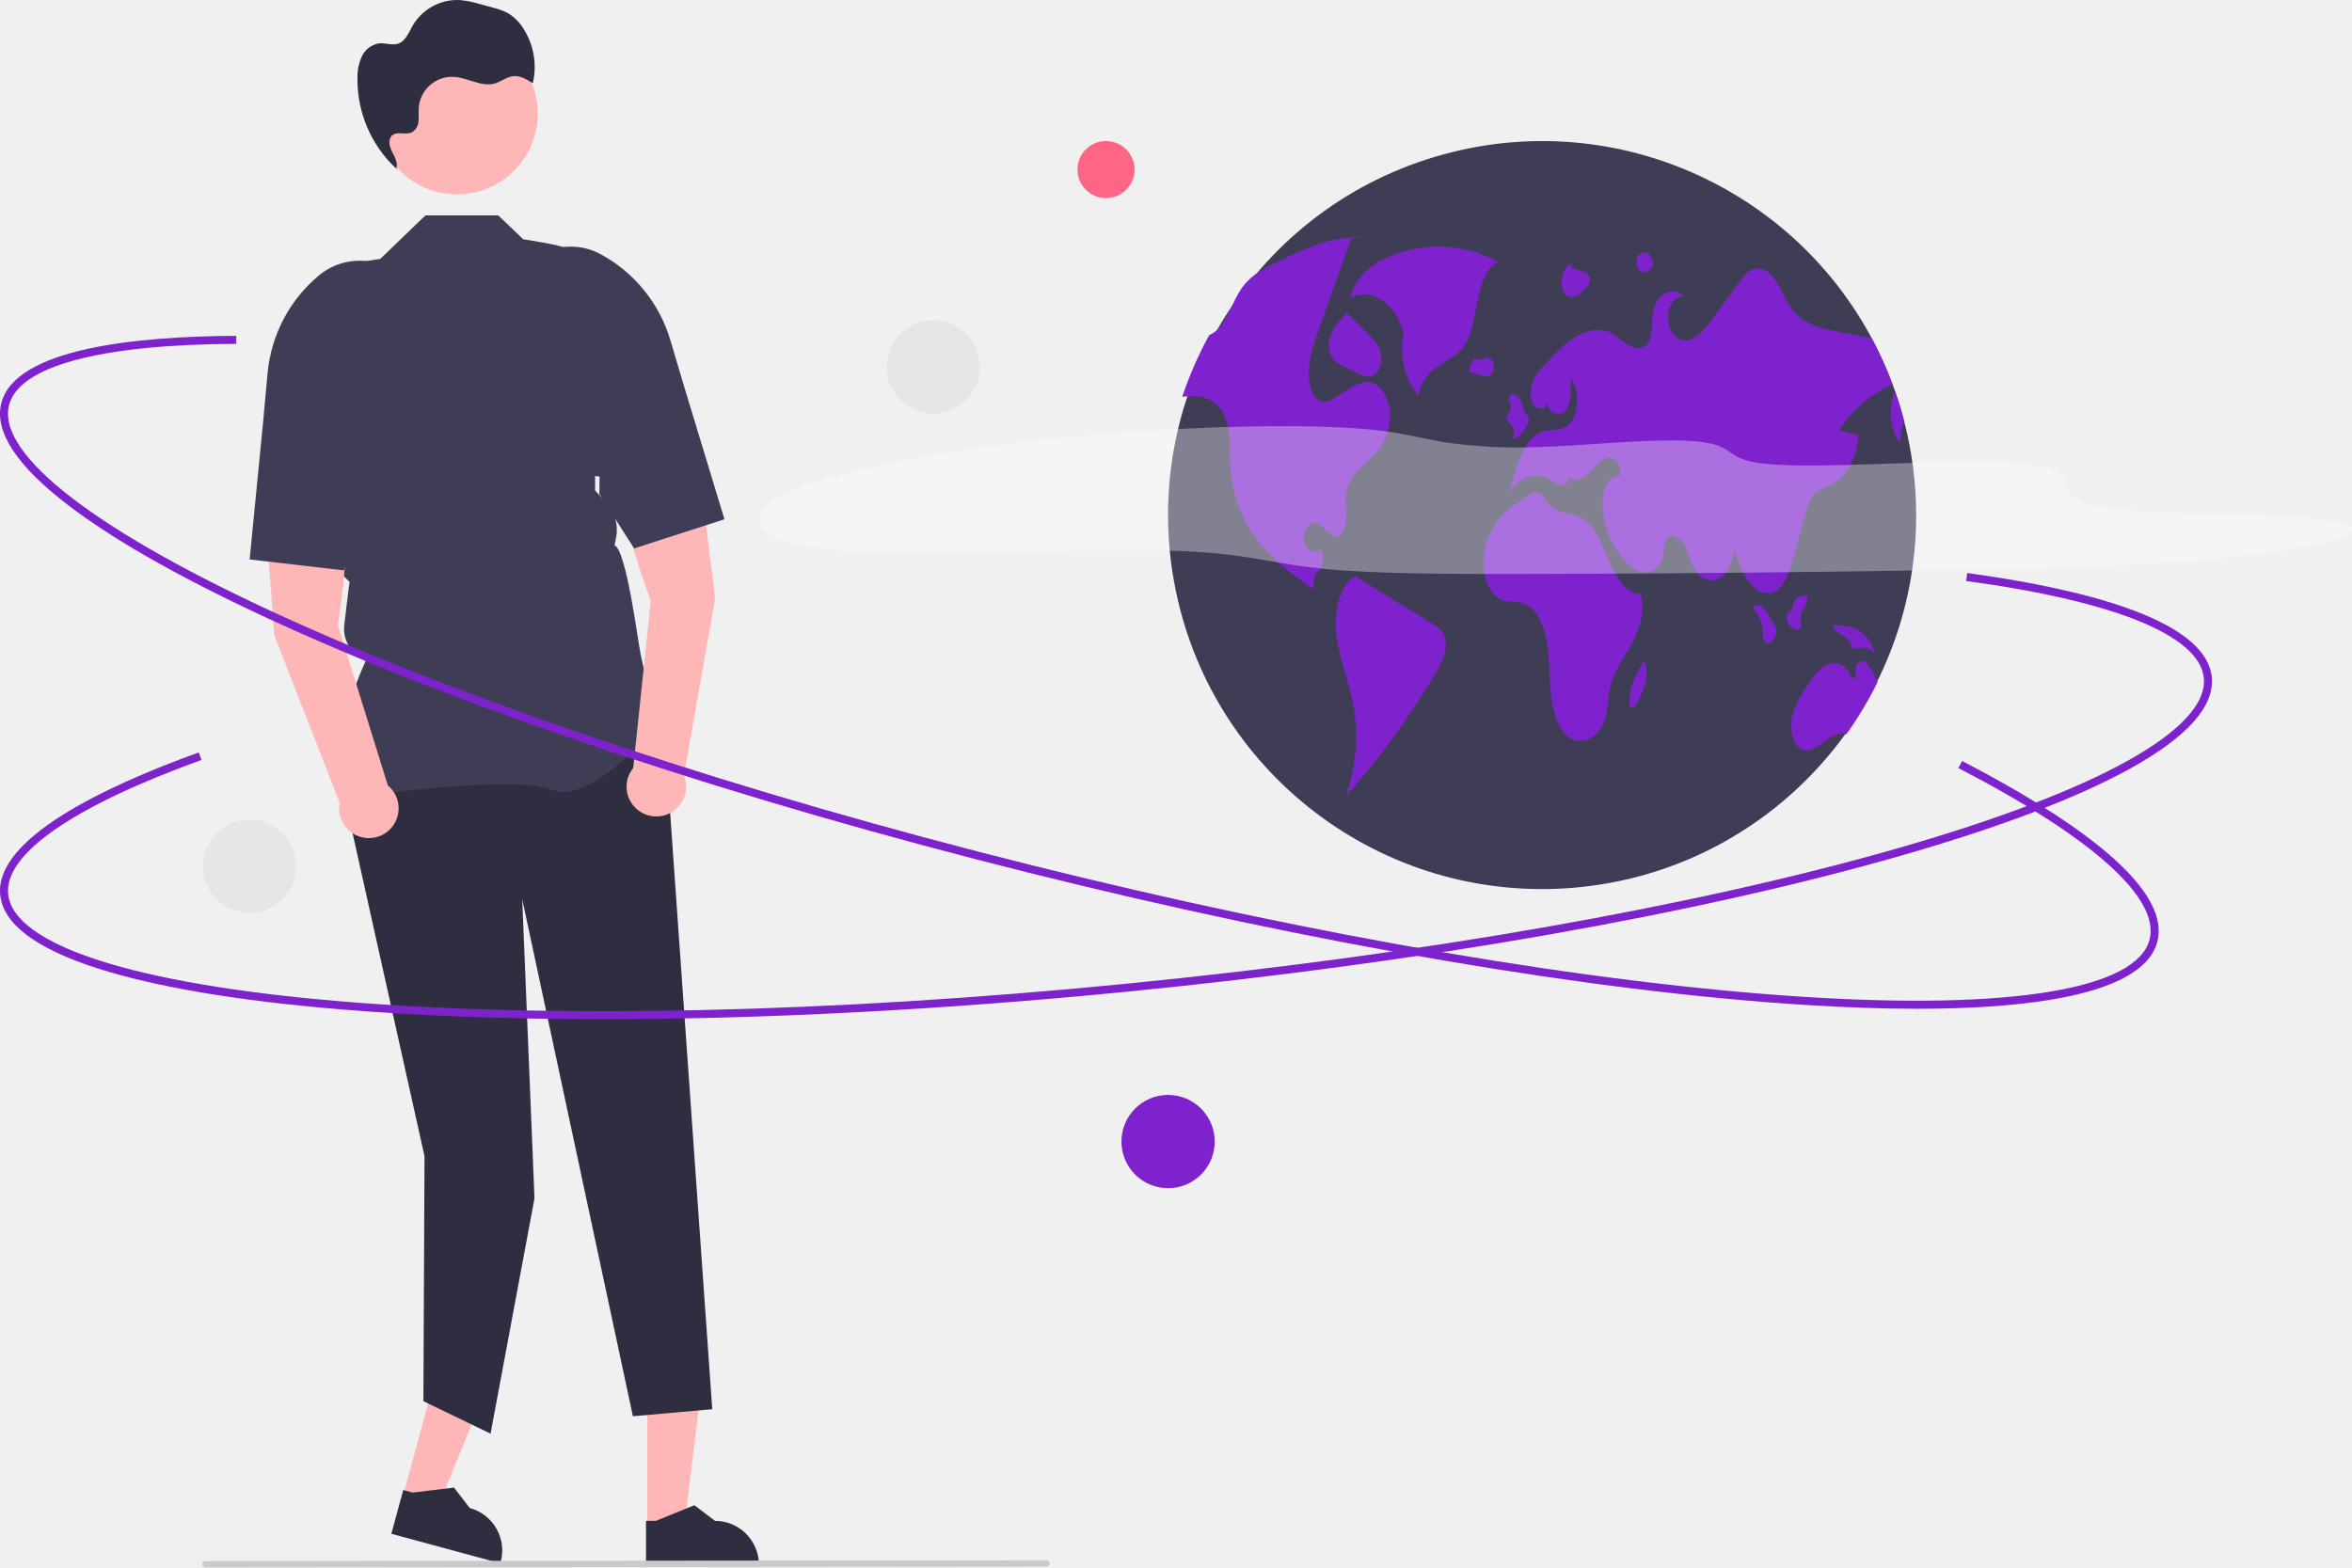
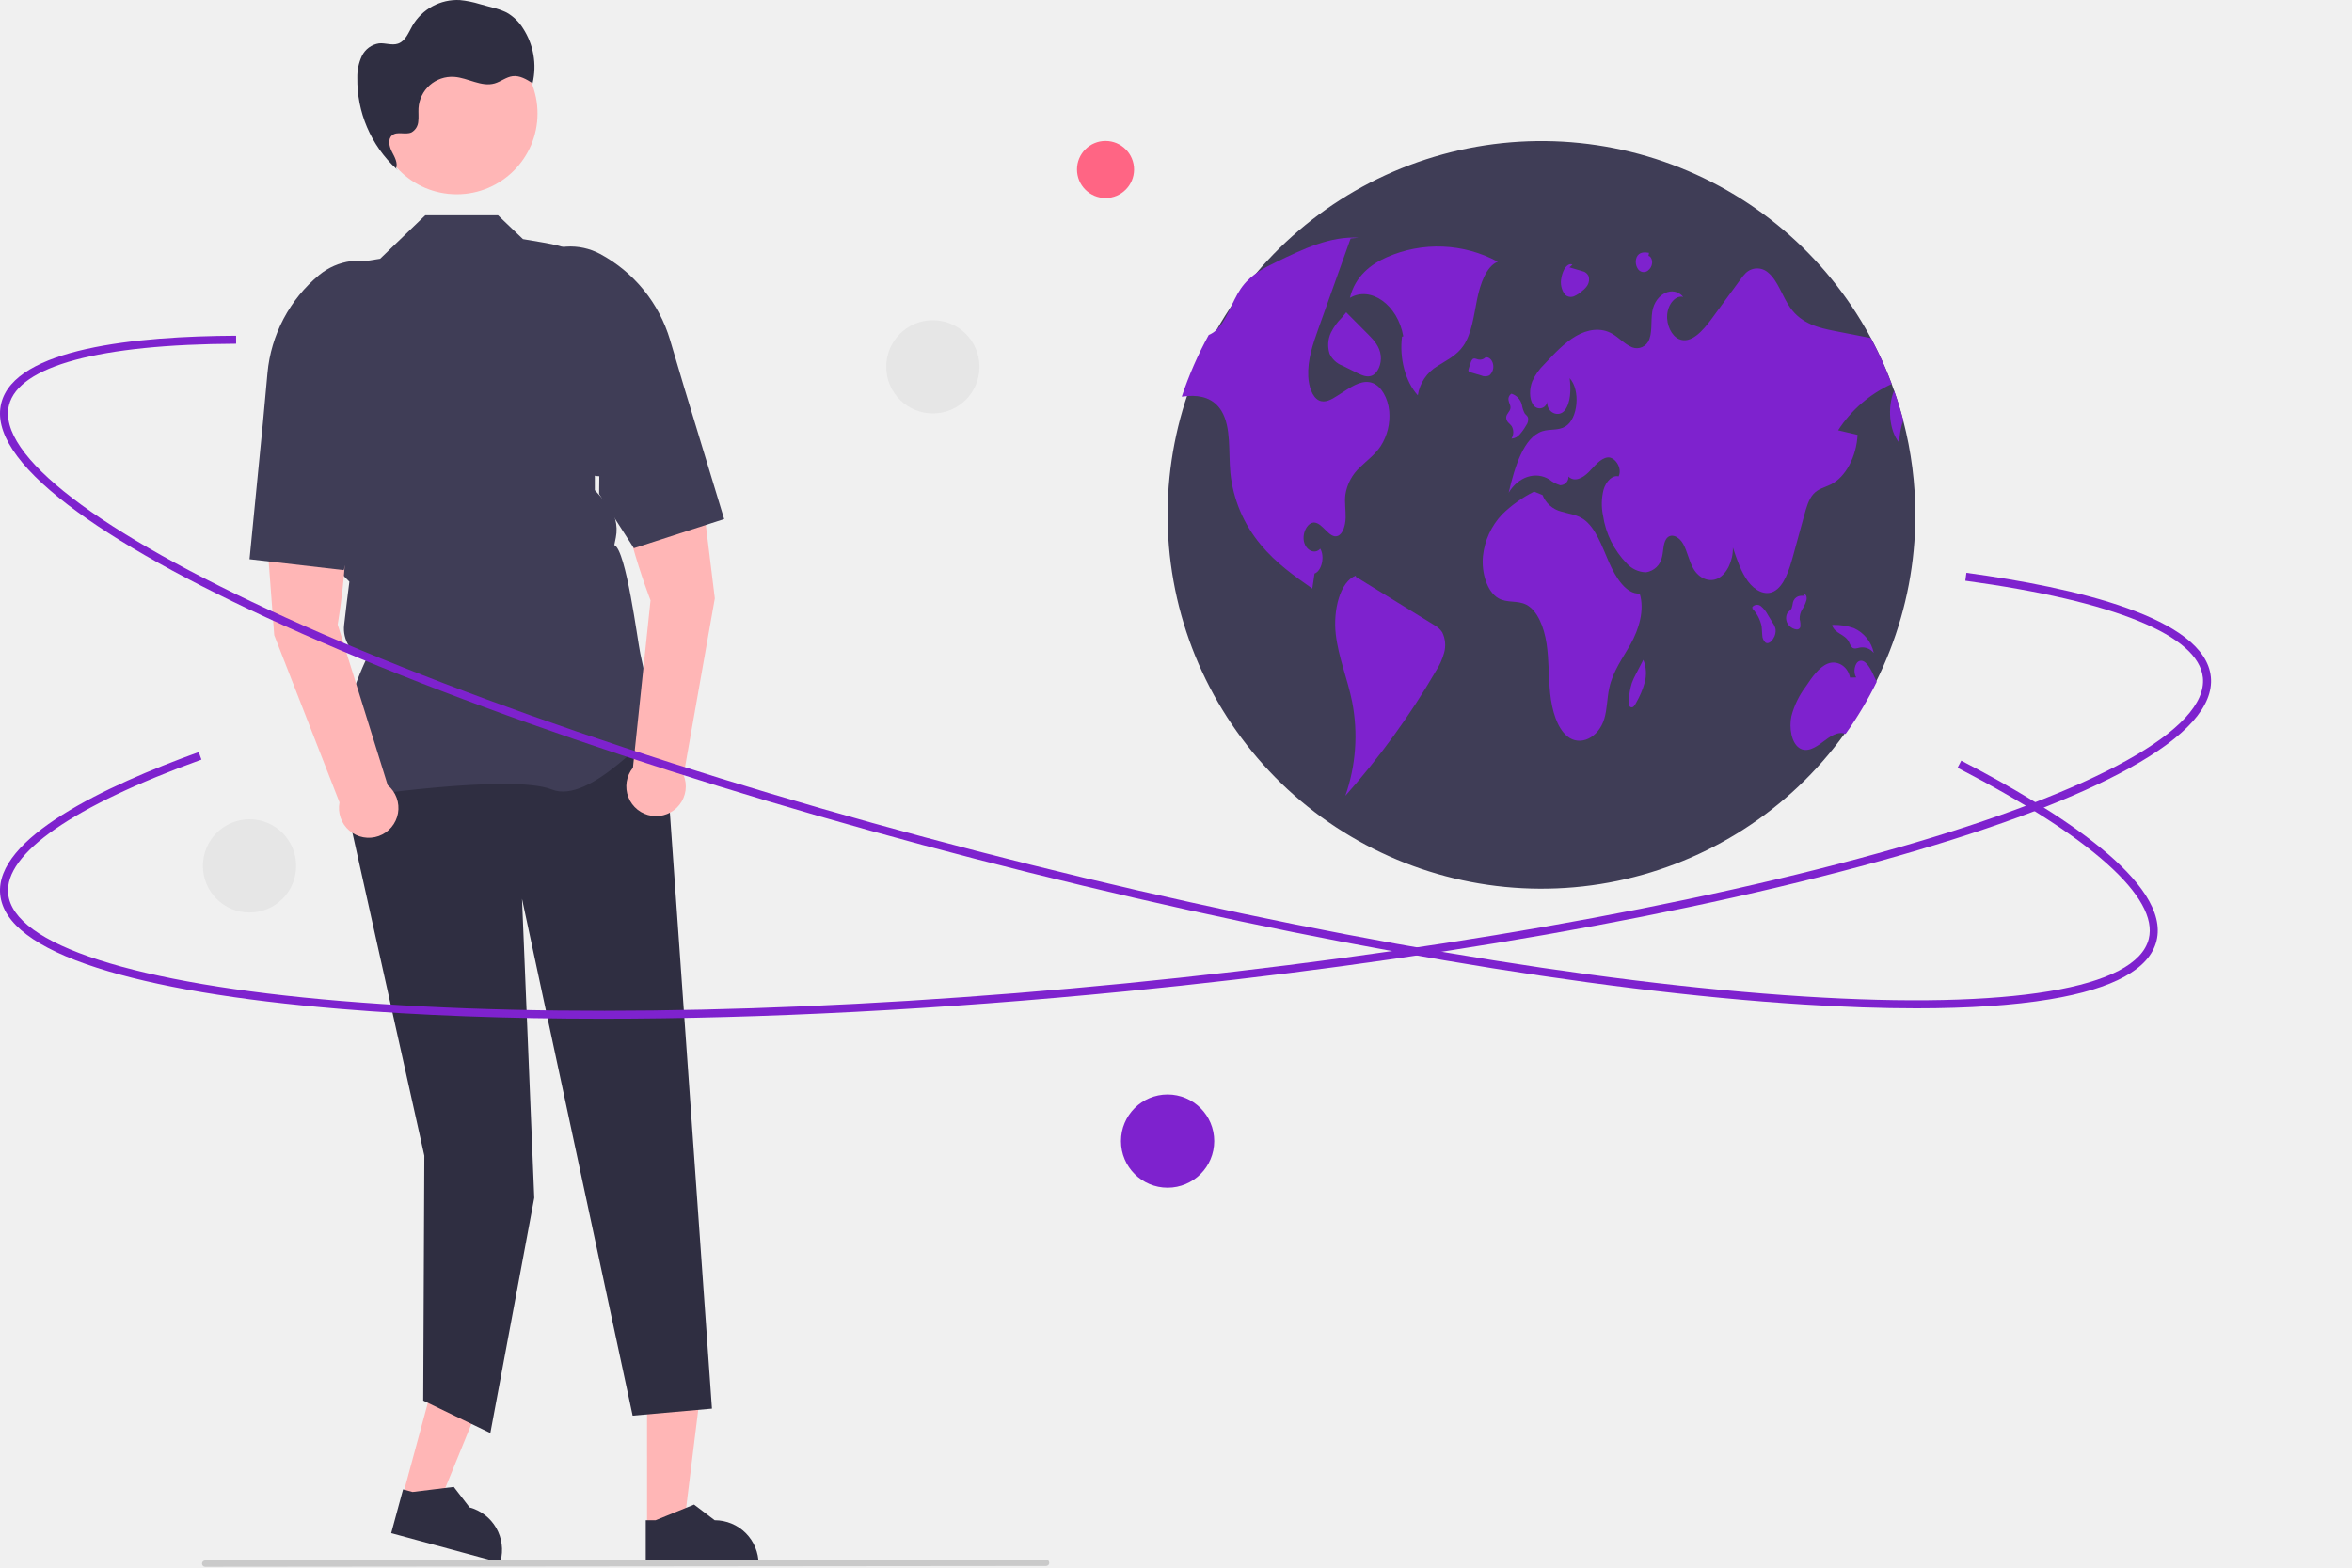
- <svg xmlns="http://www.w3.org/2000/svg" data-name="Layer 1" width="881.631" height="587.665" viewBox="0 0 881.631 587.665">
-   <polygon points="150.925 561.321 164.207 564.918 184.406 515.395 164.801 510.085 150.925 561.321" fill="#ffb6b6" />
-   <path d="M303.076,731.061l40.848,11.064.14-.517a16.473,16.473,0,0,0-11.592-20.205l-.001-0-5.928-7.682-15.455,1.89-3.566-.966Z" transform="translate(-156.3731 -156.0101)" fill="#2f2e41" />
-   <polygon points="242.64 572.847 256.401 572.846 262.948 519.764 242.637 519.765 242.64 572.847" fill="#ffb6b6" />
-   <path d="M398.528,743.213l42.319-.002v-.535a16.473,16.473,0,0,0-16.472-16.472h-.001l-7.73-5.864-14.423,5.865-3.694 0Z" transform="translate(-156.3731 -156.0101)" fill="#2f2e41" />
-   <path d="M404.889,422.773,423.357,684.351l-29.741,2.635L352.124,493.126l4.598,112.166-16.468,88.22L315.08,681.339l.418-91.859-33.051-148.442,8.797-18.265Z" transform="translate(-156.3731 -156.0101)" fill="#2f2e41" />
-   <path d="M286.665,455.319l-.185-.259c-9.856-13.799,4.968-46.958,7.203-51.765h0a12.068,12.068,0,0,1-8.26-12.889l.964-8.193,1.005-8.036-7.197-7.197-.02-.179-4.142-36.242L270.01,306.486A52.848,52.848,0,0,1,285.01,255.27l13.921-2.21,16.918-16.301h27.282l9.354,8.937c17.463,3.063,20.463,2.063,35.463,20.063l-6.816,55.962-1.7,7.699.005,10.442L383.759,344.666a14.95,14.95,0,0,1,3.546,12.932l-.568,2.842h0c4.458,1.911,8.713,35.866,9.729,40.608l1.518,7.085c1.299,1.714,9.873,13.146,9.873,16.271,0,.469-.346.923-1.09,1.426-5.843,3.956-29.138,32.022-43.431,26.303-15.225-6.088-75.747,3.045-76.357,3.138Z" transform="translate(-156.3731 -156.0101)" fill="#3f3d56" />
-   <path d="M283,390.244s7.006-39.595-.052-54.485l-28,2,4.261,56.487,24.477,62.717a11.154,11.154,0,1,0,18.078-6.463Z" transform="translate(-156.3731 -156.0101)" fill="#ffb6b6" />
-   <path d="M254.947,314.759l1.733-18.871a54.107,54.107,0,0,1,19.403-36.752h0a23.687,23.687,0,0,1,24.787-3.272h0a23.631,23.631,0,0,1,12.205,29.866c-6.472,16.972-4.135,34.921-16.753,37.109l1.371,6.522-12.407,40.49-35.338-4.094Z" transform="translate(-156.3731 -156.0101)" fill="#3f3d56" />
-   <path d="M393.727,443.944a11.154,11.154,0,1,0,18.994,2.795l11.713-66.298-6.89-56.226-27.849,3.525c-4.003,15.985,10.625,53.439,10.625,53.439Z" transform="translate(-156.3731 -156.0101)" fill="#ffb6b6" />
-   <path d="M427.934,350.692l-33.851,10.939-13.033-20.332.066-6.665c-12.803.327-21.096-34.674-30.768-50.05a23.631,23.631,0,0,1,6.116-31.679h0a23.687,23.687,0,0,1,24.948-1.648h0a54.107,54.107,0,0,1,26.228,32.237l5.397,18.166Z" transform="translate(-156.3731 -156.0101)" fill="#3f3d56" />
-   <circle cx="171.276" cy="42.575" r="30.299" fill="#ffb6b6" />
-   <path d="M305.66,219.941c-.264-.232-.514-.48-.773-.718-.009.024-.011.05-.021.074Z" transform="translate(-156.3731 -156.0101)" fill="#2f2e41" />
-   <path d="M352.478,166.59a17.182,17.182,0,0,0-6.067-5.85,25.38,25.38,0,0,0-5.304-1.879l-4.795-1.308a38.013,38.013,0,0,0-7.544-1.519,19.418,19.418,0,0,0-17.737,9.623c-1.449,2.57-2.611,5.772-5.407,6.712-2.254.758-4.714-.311-7.084-.104a8.53,8.53,0,0,0-6.476,4.77,18.38,18.38,0,0,0-1.699,8.141,45.619,45.619,0,0,0,14.522,34.048c.782-2.061-.506-4.287-1.524-6.259-1.03-1.995-1.667-4.777.059-6.214,1.92-1.599,4.996-.048,7.267-1.091a5.073,5.073,0,0,0,2.536-4.077c.22-1.657-.01-3.341.094-5.009a12.542,12.542,0,0,1,13.298-11.738q.057.004.113.008c5.168.369,10.184,3.901,15.158,2.448,2.335-.682,4.326-2.418,6.741-2.711,2.674-.324,5.19,1.186,7.461,2.635A26.596,26.596,0,0,0,352.478,166.59Z" transform="translate(-156.3731 -156.0101)" fill="#2f2e41" />
-   <path d="M510.805,726.19l-7.71-12.39-1.54,7.08c-.27,1.24-.54,2.5-.79,3.75-2.19-1.87-4.52-3.6-6.8-5.26q-10.5-7.62-20.99-15.26l2.19,12.7c1.35,7.82,2.76,15.8,6.1,22.95.37.81.77,1.61,1.2,2.39h32.54a10.486,10.486,0,0,0,.54-2.24.774.774,0,0,0,.01-.15C516.066,734.91,513.385,730.34,510.805,726.19Z" transform="translate(-156.3731 -156.0101)" fill="#f0f0f0" />
-   <path d="M548.666,743.368l-315.358.307a1.191,1.191,0,0,1,0-2.381l315.358-.307a1.191,1.191,0,0,1,0,2.381Z" transform="translate(-156.3731 -156.0101)" fill="#cacaca" />
-   <path d="M874.637,349.406a140.208,140.208,0,1,1-8.877-49.372c.306.823.604,1.647.894,2.478v.008q1.941,5.481,3.419,11.167A141.16,141.16,0,0,1,874.637,349.406Z" transform="translate(-156.3731 -156.0101)" fill="#3f3d56" />
-   <path d="M718.041,254.172a47.36,47.36,0,0,0-41.577-1.701c-5.813,2.53-11.934,7.068-13.874,15.264,7.843-4.629,17.996,2.685,20.014,14.417l-.471.13c-1.066,8.126,1.314,16.974,5.921,22.013a15.482,15.482,0,0,1,7.431-11.021c3.385-2.225,7.13-3.842,9.713-7.666,3.063-4.534,3.841-11.161,5.058-17.207S713.781,255.856,718.041,254.172Z" transform="translate(-156.3731 -156.0101)" fill="#7e22ce" />
-   <path d="M674.137,323.324c-2.172,3.262-5.074,5.309-7.677,7.858a17.673,17.673,0,0,0-5.583,10.437c-.329,2.839.18,5.724.11,8.595-.07,2.87-1.027,6.101-2.98,6.814-3.082,1.113-5.434-4.611-8.602-5.011-2.517-.314-4.784,3.646-4.054,7.081s4.156,4.956,6.124,2.713c1.78,2.988.525,8.406-2.149,9.324-.282,1.882-.565,3.756-.839,5.638-6.76-4.729-13.59-9.536-19.338-16.46a49.962,49.962,0,0,1-11.386-26.913c-.745-7.959.361-17.064-3.293-23.188-2.925-4.901-7.944-5.983-12.461-5.678-.823.055-1.655.149-2.478.251a139.609,139.609,0,0,1,10.108-23.133,9.903,9.903,0,0,0,2.533-1.576c4.203-3.568,6.07-10.79,9.481-15.786q.329-.482.682-.941c3.49-4.556,8.163-6.901,12.68-9.081,9.998-4.854,20.287-9.771,30.842-9.097l-3.003.29q-5.258,14.727-10.524,29.454-.8,2.258-1.615,4.525c-1.992,5.583-4.046,11.527-3.741,17.777.18,3.701,1.466,7.654,3.913,8.924,2.282,1.176,4.776-.267,6.979-1.694.933-.596,1.859-1.192,2.792-1.796,3.348-2.157,7.058-4.368,10.594-2.925,3.239,1.317,5.63,5.717,6.085,10.461A20.914,20.914,0,0,1,674.137,323.324Z" transform="translate(-156.3731 -156.0101)" fill="#7e22ce" />
-   <path d="M694.052,390.353q-14.669-9.032-29.339-18.064l.166-.428c-6.08,2.316-8.605,13.124-7.6,21.963s4.412,16.74,6.134,25.353a67.294,67.294,0,0,1-2.537,35.311,289.184,289.184,0,0,0,33.971-46.811,25.044,25.044,0,0,0,3.073-6.814,10.839,10.839,0,0,0-.718-7.709A8.583,8.583,0,0,0,694.052,390.353Z" transform="translate(-156.3731 -156.0101)" fill="#7e22ce" />
-   <path d="M655.455,280.807a10.814,10.814,0,0,0-.496,7.864,8.717,8.717,0,0,0,4.87,4.511l5.404,2.678c1.798.891,3.735,1.791,5.568,1.058,2.21-.884,3.743-4.349,3.346-7.566-.422-3.423-2.58-5.778-4.575-7.783q-4.189-4.209-8.378-8.419l-1.574,1.928A21.02,21.02,0,0,0,655.455,280.807Z" transform="translate(-156.3731 -156.0101)" fill="#7e22ce" />
-   <path d="M845.669,317.403q3.647.859,7.293,1.717c-.424,8.21-4.493,15.809-9.951,18.562-2.274,1.145-4.807,1.568-6.689,3.709-1.702,1.945-2.564,4.972-3.356,7.865q-2.082,7.575-4.164,15.15c-1.49,5.442-3.403,11.488-7.277,13.449-3.325,1.686-7.128-.377-9.685-3.835-2.556-3.458-4.117-8.108-5.63-12.641.094,4.94-2.203,9.787-5.458,11.504-3.262,1.717-7.23.165-9.41-3.67-1.568-2.752-2.219-6.383-3.756-9.175-1.537-2.792-4.76-4.391-6.438-1.772-1.106,1.741-.965,4.407-1.514,6.619a7.187,7.187,0,0,1-6.007,5.779,10.017,10.017,0,0,1-7.191-3.286,32.574,32.574,0,0,1-8.932-18.013,21.488,21.488,0,0,1,.251-9.849c.965-3.05,3.293-5.403,5.607-4.823,1.521-3.215-1.482-7.481-4.187-7.105-2.713.376-4.838,3.286-7.065,5.521-2.219,2.235-5.325,3.858-7.56,1.639a3.066,3.066,0,0,1-2.872,3.249q-.12.007-.241.005a11.12,11.12,0,0,1-4.054-2.149c-5.121-3.192-11.622-1.074-15.26,4.964,2.274-9.677,5.607-20.781,12.594-23.055,2.855-.933,5.968-.165,8.665-1.78,4.776-2.862,5.74-13.676,1.615-18.138.525,4.219.424,9.144-1.804,12.029-2.227,2.886-6.901,1.004-6.618-3.262a2.858,2.858,0,0,1-5.317,1.129c-1.482-2.258-1.357-5.952-.306-8.649a20.373,20.373,0,0,1,4.572-6.493c3.725-3.991,7.505-8.03,11.818-10.539,4.321-2.509,9.308-3.356,13.637-.863,2.282,1.317,4.29,3.513,6.619,4.674a4.905,4.905,0,0,0,6.754-1.582q.039-.063.077-.128c1.733-3.043.917-7.56,1.56-11.363,1.153-6.72,7.873-9.865,11.598-5.427-2.784-.714-5.662,2.58-6.007,6.572-.353,3.991,1.663,8.022,4.36,9.23,4.533,2.007,8.971-3.043,12.398-7.716q5.364-7.34,10.743-14.672a17.727,17.727,0,0,1,1.921-2.337,6.182,6.182,0,0,1,8.446-.172c3.623,2.956,5.325,9.018,8.297,13.19,4.313,6.062,10.767,7.536,16.774,8.712q6.716,1.306,13.441,2.627a139.27,139.27,0,0,1,7.803,17.229A47.221,47.221,0,0,0,845.669,317.403Z" transform="translate(-156.3731 -156.0101)" fill="#7e22ce" />
-   <path d="M870.073,313.686a28.265,28.265,0,0,0-1.49,8.399c-3.843-4.689-4.454-13.48-1.929-19.565Q868.595,308.001,870.073,313.686Z" transform="translate(-156.3731 -156.0101)" fill="#7e22ce" />
-   <path d="M860.145,411.756a140.595,140.595,0,0,1-11.684,19.55c-2.823-1.208-5.858.949-8.501,2.972-2.76,2.117-6.077,4.18-8.908,2.251-2.894-1.976-3.827-7.505-2.909-11.888a31.676,31.676,0,0,1,5.426-11.167c2.353-3.513,4.87-7.16,8.14-8.524,3.278-1.364,7.489.565,8.446,5.223l2.321-.078c-1.302-1.788-.619-5.489,1.129-6.14,2.015-.761,3.764,2.007,4.956,4.454C859.094,409.513,859.635,410.627,860.145,411.756Z" transform="translate(-156.3731 -156.0101)" fill="#7e22ce" />
-   <path d="M771.245,378.633c-4.989.314-8.941-5.828-11.567-11.871s-5.022-12.952-9.524-16.028c-2.572-1.757-5.505-1.998-8.295-2.85a10.271,10.271,0,0,1-7.044-6.202l-3.165-1.278a47.53,47.53,0,0,0-12.016,8.568,26.856,26.856,0,0,0-7.16,15.653c-.605,6.335,1.628,13.399,5.799,15.778,3.296,1.88,7.134.695,10.472,2.417,4.171,2.151,6.648,8.398,7.585,14.567s.7,12.58,1.371,18.818,2.519,12.73,6.345,15.928c4.787,4.001,11.812.676,13.959-6.607,1.054-3.572,1.017-7.603,1.805-11.312,1.388-6.53,5.132-11.376,8.102-16.732S773.221,384.85,771.245,378.633Z" transform="translate(-156.3731 -156.0101)" fill="#7e22ce" />
-   <path d="M721.945,314.462a13.315,13.315,0,0,1,1.299,1.379,4.531,4.531,0,0,1-.08,4.679,4.353,4.353,0,0,0,3.118-1.585,20.04,20.04,0,0,0,2.39-3.367,3.67,3.67,0,0,0,.705-2.937c-.236-.673-.793-.96-1.184-1.465a9.959,9.959,0,0,1-1.093-3.176,5.728,5.728,0,0,0-4.151-4.375l.25.048a2.372,2.372,0,0,0-1.111,2.526c.151.979.78,1.791.718,2.789-.09,1.435-1.524,2.109-1.613,3.544A2.74,2.74,0,0,0,721.945,314.462Z" transform="translate(-156.3731 -156.0101)" fill="#7e22ce" />
-   <path d="M713.396,290.074l.022-.004a4.005,4.005,0,0,0,.426-.453Z" transform="translate(-156.3731 -156.0101)" fill="#7e22ce" />
-   <path d="M714.893,296.81A4.351,4.351,0,0,0,716.247,292.497c-.362-1.632-1.645-2.729-2.828-2.428a2.883,2.883,0,0,1-2.681.789c-.732-.188-1.535-.673-2.169-.122a3.284,3.284,0,0,0-.739,1.443q-.352,1.081-.705,2.163a1.365,1.365,0,0,0-.083.819.694.694,0,0,0,.532.423q2.114.623,4.227,1.246A3.642,3.642,0,0,0,714.893,296.81Z" transform="translate(-156.3731 -156.0101)" fill="#7e22ce" />
-   <path d="M821.26,389.813q-.977-1.6-1.954-3.199a10.687,10.687,0,0,0-2.575-3.233,2.281,2.281,0,0,0-3.214.284l-.034.042.079.609a13.755,13.755,0,0,1,3.432,6.696c.148,1.09.097,2.218.227,3.312a3.863,3.863,0,0,0,1.207,2.701c1.026.685,2.23-.325,2.96-1.558a5.364,5.364,0,0,0,.831-3.414A5.987,5.987,0,0,0,821.26,389.813Z" transform="translate(-156.3731 -156.0101)" fill="#7e22ce" />
-   <path d="M831.478,391.201a7.384,7.384,0,0,0-.238-2.977,6.536,6.536,0,0,1,.995-3.705,12.045,12.045,0,0,0,1.55-3.397,2.842,2.842,0,0,0-.074-1.664c-.216-.484-.738-.705-1.037-.322l.641.413a5.837,5.837,0,0,0-2.601.126,3.219,3.219,0,0,0-1.971,2.222,13.756,13.756,0,0,1-.517,2.306c-.382.786-1.122,1.047-1.588,1.737a4.153,4.153,0,0,0,.065,3.946,4.606,4.606,0,0,0,2.605,2.049C830.089,392.215,831.119,392.23,831.478,391.201Z" transform="translate(-156.3731 -156.0101)" fill="#7e22ce" />
-   <path d="M849.672,396.691A8.95,8.95,0,0,0,850.8,398.76c.871.877,2.055.338,3.112.125a5.38,5.38,0,0,1,5.118,2.053,13.027,13.027,0,0,0-7.492-9.348,22.011,22.011,0,0,0-7.705-1.205l-.447.115C844.525,393.819,848.105,393.745,849.672,396.691Z" transform="translate(-156.3731 -156.0101)" fill="#7e22ce" />
-   <path d="M772.61,403.48l.007.014.13-.251Z" transform="translate(-156.3731 -156.0101)" fill="#7e22ce" />
-   <path d="M769.85,408.822a24.52,24.52,0,0,0-1.549,3.402,29.613,29.613,0,0,0-1.122,5.821c-.14,1.122-.183,2.554.519,3.101a.997.997,0,0,0,1.304-.177,5.157,5.157,0,0,0,.945-1.405,32.372,32.372,0,0,0,3.191-7.575,13.181,13.181,0,0,0-.523-8.495Q771.234,406.158,769.85,408.822Z" transform="translate(-156.3731 -156.0101)" fill="#7e22ce" />
-   <path d="M743.222,266.481a3.142,3.142,0,0,0,3.387.661,11.183,11.183,0,0,0,3.187-2.105,7.498,7.498,0,0,0,1.932-2.107,4.274,4.274,0,0,0,.395-3.256,3.307,3.307,0,0,0-2.521-1.994q-2.346-.696-4.692-1.391l1.131-1.02c-1.164-.625-2.452.535-3.179,1.97a10.606,10.606,0,0,0-.965,2.971A7.626,7.626,0,0,0,743.222,266.481Z" transform="translate(-156.3731 -156.0101)" fill="#7e22ce" />
-   <path d="M770.833,257.212a2.584,2.584,0,0,0,3.521.286,3.936,3.936,0,0,0,1.557-2.805c.111-1.23-.498-2.597-1.366-2.704l.199-1.152c-1.673-.302-3.733-.363-4.63,1.669A4.771,4.771,0,0,0,770.833,257.212Z" transform="translate(-156.3731 -156.0101)" fill="#7e22ce" />
-   <g opacity="0.35">
-     <path d="M1035.587,356.36c9.235-4.027-9.494-6.371-30.743-7.142s-46.955-.728-60.534-2.92c-13.133-2.12-12.166-5.89-13.27-9.305s-6.154-6.918-26.647-7.677c-25.537-.946-67.649,2.696-86.927.509-17.99-2.04-7.296-8.44-33.528-8.685-14.979-.14-34.277,1.97-50.944,2.479a185.716,185.716,0,0,1-35.348-1.843c-8.124-1.331-13.782-3.018-22.925-4.194-24.004-3.087-70.969-2.049-112.886,1.907s-77.848,10.439-98.112,16.86-25.862,12.743-21.142,18.104c3.014,3.423,10.727,6.624,29.437,8,34.996,2.573,97.303-1.856,133.465.485,20.155,1.305,29.096,4.539,46.78,6.309,18.998,1.902,46.81,2.002,74.135,1.957,56.894-.094,115.243-.679,174.741-1.75,24.851-.448,50.891-1.03,77.335-3.164s53.416-6.251,58.995-10.11" transform="translate(-156.3731 -156.0101)" fill="#fff" />
+ <svg xmlns="http://www.w3.org/2000/svg" width="882" height="588" viewBox="0 0 882 588" fill="none">
+   <g id="adventure 1" clip-path="url(#clip0_1_2)">
+     <path id="Vector" d="M150.925 561.321L164.207 564.918L184.406 515.395L164.801 510.085L150.925 561.321Z" fill="#FFB6B6" />
+     <path id="Vector_2" d="M149.287 63.931C149.023 63.699 148.773 63.452 148.515 63.213C148.505 63.238 148.504 63.263 148.494 63.287L149.287 63.931Z" fill="#2F2E41" />
+     <g id="body">
+       <path id="Vector_3" d="M146.703 575.051L187.551 586.115L187.691 585.598C188.833 581.382 188.253 576.884 186.079 573.095C183.905 569.306 180.315 566.535 176.099 565.393L176.098 565.392L170.17 557.711L154.715 559.601L151.149 558.635L146.703 575.051Z" fill="#2F2E41" />
+       <path id="Vector_4" d="M242.64 572.847L256.401 572.846L262.948 519.764L242.637 519.765L242.64 572.847Z" fill="#FFB6B6" />
+       <path id="Vector_5" d="M242.155 587.203L284.474 587.201V586.666C284.474 582.297 282.738 578.108 279.649 575.019C276.56 571.93 272.371 570.194 268.002 570.194H268.001L260.271 564.33L245.848 570.195L242.154 570.195L242.155 587.203Z" fill="#2F2E41" />
+       <path id="Vector_6" d="M248.515 266.763L266.984 528.341L237.242 530.976L195.751 337.116L200.348 449.282L183.881 537.502L158.707 525.329L159.125 433.47L126.074 285.028L134.871 266.763H248.515Z" fill="#2F2E41" />
+       <path id="Vector_7" d="M130.292 299.309L130.107 299.05C120.251 285.251 135.075 252.092 137.311 247.285C134.656 246.423 132.382 244.668 130.875 242.318C129.369 239.968 128.724 237.168 129.05 234.396L130.014 226.203L131.019 218.167L123.821 210.97L123.801 210.79L119.659 174.548L113.637 150.476C111.368 141.376 111.561 131.836 114.197 122.835C116.833 113.835 121.817 105.698 128.637 99.26L142.558 97.049L159.475 80.749H186.757L196.112 89.686C213.574 92.749 216.574 91.749 231.574 109.749L224.758 165.711L223.058 173.41L223.063 183.852L227.386 188.656C228.943 190.386 230.075 192.457 230.69 194.702C231.306 196.947 231.389 199.305 230.932 201.587L230.364 204.43C234.822 206.34 239.076 240.295 240.093 245.038L241.611 252.123C242.91 253.837 251.484 265.269 251.484 268.394C251.484 268.863 251.137 269.317 250.394 269.82C244.551 273.776 221.256 301.842 206.963 296.123C191.738 290.035 131.216 299.168 130.606 299.261L130.292 299.309Z" fill="#3F3D56" />
+       <path id="Vector_8" d="M126.626 234.234C126.626 234.234 133.632 194.639 126.574 179.749L98.574 181.749L102.835 238.235L127.313 300.953C126.939 302.885 127.083 304.882 127.731 306.74C128.379 308.599 129.506 310.253 131 311.534C132.493 312.816 134.299 313.68 136.235 314.038C138.17 314.396 140.166 314.236 142.019 313.573C143.872 312.911 145.517 311.769 146.787 310.266C148.056 308.762 148.905 306.949 149.248 305.011C149.59 303.073 149.414 301.079 148.736 299.231C148.059 297.383 146.905 295.747 145.391 294.49L126.626 234.234Z" fill="#FFB6B6" />
+       <path id="Vector_9" d="M98.574 158.749L100.307 139.877C100.959 132.775 103.009 125.872 106.339 119.564C109.669 113.257 114.213 107.67 119.71 103.126C123.125 100.323 127.257 98.531 131.637 97.953C136.017 97.374 140.472 98.033 144.497 99.853C149.938 102.358 154.224 106.835 156.49 112.38C158.756 117.924 158.831 124.122 156.702 129.72C150.231 146.692 152.567 164.641 139.949 166.829L141.32 173.352L128.912 213.842L93.574 209.749L98.574 158.749Z" fill="#3F3D56" />
+       <path id="Vector_10" d="M237.354 287.934C236.116 289.464 235.304 291.294 235.002 293.239C234.7 295.184 234.918 297.174 235.633 299.007C236.349 300.84 237.537 302.452 239.076 303.678C240.616 304.904 242.453 305.7 244.4 305.987C246.347 306.273 248.335 306.04 250.163 305.309C251.99 304.579 253.592 303.378 254.806 301.829C256.019 300.279 256.801 298.436 257.072 296.487C257.343 294.537 257.093 292.551 256.348 290.729L268.061 224.431L261.171 168.205L233.322 171.73C229.319 187.715 243.947 225.17 243.947 225.17L237.354 287.934Z" fill="#FFB6B6" />
+       <path id="Vector_11" d="M271.561 194.682L237.71 205.621L224.677 185.289L224.743 178.625C211.94 178.951 203.647 143.95 193.975 128.575C190.79 123.503 189.65 117.41 190.785 111.529C191.921 105.649 195.247 100.418 200.091 96.896C203.682 94.322 207.921 92.803 212.33 92.512C216.738 92.221 221.14 93.168 225.039 95.248C231.32 98.627 236.87 103.215 241.372 108.748C245.873 114.28 249.236 120.648 251.267 127.485L256.664 145.651L271.561 194.682Z" fill="#3F3D56" />
+       <path id="Vector_12" d="M171.276 72.874C188.009 72.874 201.574 59.309 201.574 42.575C201.574 25.842 188.009 12.277 171.276 12.277C154.542 12.277 140.977 25.842 140.977 42.575C140.977 59.309 154.542 72.874 171.276 72.874Z" fill="#FFB6B6" />
+       <path id="Vector_13" d="M196.105 10.58C194.6 8.157 192.515 6.146 190.038 4.73C188.345 3.909 186.566 3.279 184.734 2.851L179.939 1.543C177.482 0.782 174.955 0.274 172.395 0.024C168.841 -0.152 165.307 0.653 162.179 2.35C159.051 4.047 156.449 6.571 154.658 9.646C153.209 12.216 152.047 15.418 149.251 16.358C146.997 17.116 144.537 16.047 142.168 16.254C140.779 16.455 139.462 16.996 138.332 17.828C137.203 18.66 136.296 19.758 135.692 21.024C134.511 23.573 133.93 26.358 133.993 29.166C133.9 35.54 135.144 41.864 137.645 47.728C140.147 53.593 143.849 58.868 148.515 63.214C149.297 61.152 148.009 58.927 146.99 56.955C145.96 54.96 145.324 52.178 147.049 50.741C148.969 49.142 152.045 50.693 154.316 49.65C155.042 49.233 155.654 48.642 156.097 47.931C156.539 47.219 156.799 46.409 156.852 45.573C157.072 43.916 156.842 42.233 156.946 40.565C157.049 38.921 157.474 37.313 158.198 35.834C158.921 34.354 159.93 33.031 161.164 31.942C162.399 30.852 163.837 30.015 165.395 29.481C166.953 28.947 168.601 28.724 170.244 28.827C170.282 28.829 170.32 28.832 170.358 28.834C175.526 29.204 180.542 32.735 185.516 31.282C187.851 30.6 189.842 28.864 192.257 28.572C194.931 28.248 197.447 29.758 199.717 31.207C200.542 27.703 200.648 24.068 200.027 20.523C199.406 16.977 198.072 13.595 196.105 10.58Z" fill="#2F2E41" />
+     </g>
+     <path id="Vector_14" d="M354.432 570.18L346.722 557.79L345.182 564.87C344.912 566.11 344.642 567.37 344.392 568.62C342.202 566.75 339.872 565.02 337.592 563.36C330.592 558.28 323.596 553.193 316.602 548.1L318.792 560.8C320.142 568.62 321.552 576.6 324.892 583.75C325.262 584.56 325.662 585.36 326.092 586.14H358.632C358.894 585.416 359.075 584.664 359.172 583.9C359.18 583.85 359.184 583.8 359.182 583.75C359.692 578.9 357.012 574.33 354.432 570.18Z" fill="#F0F0F0" />
+     <path id="Vector_15" d="M392.293 587.358L76.936 587.665C76.621 587.663 76.319 587.537 76.097 587.314C75.875 587.091 75.751 586.789 75.751 586.474C75.751 586.159 75.875 585.858 76.097 585.634C76.319 585.411 76.621 585.285 76.936 585.284L392.293 584.976C392.608 584.978 392.909 585.104 393.131 585.327C393.353 585.55 393.478 585.852 393.478 586.167C393.478 586.482 393.353 586.784 393.131 587.007C392.909 587.23 392.608 587.356 392.293 587.358Z" fill="#CACACA" />
+     <path id="Vector_16" d="M718.263 193.396C718.195 228.401 705.034 262.115 681.368 287.909C657.702 313.703 625.244 329.711 590.373 332.786C555.503 335.861 520.744 325.781 492.928 304.528C465.113 283.274 446.255 252.384 440.06 217.931C433.866 183.478 440.784 147.954 459.453 118.342C478.123 88.731 507.194 67.174 540.952 57.911C574.71 48.647 610.712 52.346 641.88 68.281C673.048 84.216 697.129 111.234 709.387 144.023C709.692 144.847 709.99 145.67 710.28 146.501V146.509C711.574 150.164 712.714 153.886 713.7 157.676C716.74 169.339 718.273 181.343 718.263 193.396Z" fill="#3F3D56" />
+     <path id="Vector_17" d="M561.667 98.162C555.324 94.731 548.281 92.795 541.076 92.5C533.87 92.205 526.693 93.56 520.09 96.46C514.277 98.99 508.156 103.529 506.217 111.724C514.06 107.096 524.213 114.409 526.231 126.141L525.76 126.271C524.694 134.398 527.074 143.245 531.681 148.284C532.023 146.01 532.868 143.841 534.153 141.935C535.439 140.029 537.133 138.432 539.112 137.262C542.497 135.037 546.242 133.421 548.826 129.596C551.888 125.062 552.666 118.435 553.883 112.389C555.1 106.344 557.408 99.846 561.667 98.162Z" fill="#7E22CE" />
+     <path id="Vector_18" d="M517.764 167.314C515.591 170.576 512.69 172.623 510.087 175.171C507.081 177.905 505.109 181.591 504.503 185.609C504.174 188.447 504.683 191.333 504.613 194.203C504.542 197.073 503.586 200.304 501.633 201.018C498.551 202.131 496.199 196.407 493.031 196.007C490.513 195.693 488.247 199.653 488.976 203.088C489.706 206.523 493.132 208.044 495.101 205.801C496.881 208.789 495.626 214.208 492.952 215.125C492.67 217.007 492.387 218.882 492.113 220.764C485.353 216.035 478.523 211.228 472.775 204.304C466.382 196.668 462.417 187.296 461.389 177.39C460.644 169.431 461.749 160.327 458.095 154.202C455.17 149.301 450.151 148.219 445.634 148.525C444.811 148.58 443.98 148.674 443.156 148.776C445.82 140.775 449.203 133.032 453.264 125.642C454.184 125.248 455.038 124.716 455.797 124.066C460.001 120.498 461.867 113.276 465.278 108.28C465.498 107.959 465.725 107.645 465.96 107.339C469.45 102.783 474.124 100.438 478.641 98.258C488.639 93.404 498.927 88.488 509.482 89.162L506.479 89.452C502.974 99.27 499.466 109.088 495.955 118.906C495.422 120.412 494.883 121.92 494.34 123.431C492.348 129.014 490.293 134.958 490.599 141.208C490.78 144.909 492.066 148.862 494.512 150.132C496.794 151.308 499.288 149.866 501.492 148.438C502.425 147.842 503.35 147.246 504.283 146.643C507.632 144.486 511.341 142.275 514.878 143.718C518.116 145.035 520.508 149.434 520.963 154.179C521.38 158.79 520.255 163.41 517.764 167.314Z" fill="#7E22CE" />
+     <path id="Vector_19" d="M537.679 234.343C527.899 228.322 518.119 222.301 508.34 216.279L508.506 215.852C502.425 218.168 499.901 228.976 500.906 237.815C501.911 246.654 505.318 254.555 507.039 263.168C509.36 274.954 508.484 287.146 504.502 298.479C517.362 284.05 528.742 268.368 538.473 251.668C539.833 249.563 540.868 247.267 541.546 244.854C542.264 242.284 542.008 239.539 540.828 237.145C540.027 235.964 538.945 235.001 537.679 234.343Z" fill="#7E22CE" />
+     <path id="Vector_20" d="M499.082 124.797C497.934 127.262 497.757 130.07 498.587 132.661C499.552 134.748 501.302 136.369 503.457 137.171L508.86 139.85C510.658 140.741 512.596 141.641 514.428 140.908C516.639 140.024 518.171 136.558 517.775 133.341C517.353 129.918 515.195 127.563 513.199 125.558C510.406 122.752 507.614 119.946 504.821 117.139L503.247 119.067C501.545 120.728 500.136 122.665 499.082 124.797Z" fill="#7E22CE" />
+     <path id="Vector_21" d="M689.296 161.393C691.727 161.966 694.158 162.538 696.589 163.11C696.165 171.321 692.095 178.92 686.638 181.672C684.363 182.817 681.831 183.24 679.948 185.381C678.247 187.326 677.384 190.353 676.592 193.246C675.204 198.297 673.816 203.347 672.428 208.397C670.938 213.839 669.025 219.885 665.151 221.846C661.826 223.532 658.023 221.469 655.466 218.011C652.91 214.553 651.349 209.903 649.836 205.37C649.93 210.31 647.632 215.157 644.378 216.874C641.116 218.591 637.148 217.039 634.968 213.204C633.399 210.451 632.748 206.821 631.211 204.029C629.674 201.237 626.452 199.638 624.773 202.257C623.668 203.998 623.809 206.664 623.26 208.875C622.983 210.343 622.256 211.689 621.18 212.725C620.103 213.761 618.731 214.435 617.253 214.655C615.894 214.624 614.556 214.316 613.32 213.751C612.083 213.186 610.975 212.376 610.062 211.369C605.26 206.457 602.134 200.152 601.13 193.356C600.45 190.098 600.536 186.726 601.381 183.507C602.346 180.457 604.675 178.104 606.988 178.684C608.509 175.469 605.506 171.203 602.8 171.58C600.087 171.956 597.962 174.865 595.735 177.1C593.516 179.335 590.41 180.958 588.175 178.739C588.225 179.551 587.951 180.349 587.412 180.958C586.874 181.568 586.115 181.938 585.303 181.988C585.223 181.993 585.143 181.995 585.062 181.993C583.576 181.567 582.195 180.835 581.008 179.845C575.887 176.653 569.386 178.77 565.748 184.809C568.022 175.132 571.355 164.028 578.342 161.754C581.196 160.82 584.309 161.589 587.007 159.973C591.783 157.111 592.747 146.297 588.622 141.835C589.148 146.054 589.046 150.979 586.819 153.865C584.592 156.751 579.918 154.869 580.2 150.603C580.137 151.203 579.885 151.767 579.482 152.215C579.078 152.664 578.542 152.973 577.952 153.098C577.362 153.223 576.747 153.159 576.196 152.913C575.645 152.668 575.186 152.254 574.884 151.732C573.402 149.473 573.527 145.78 574.578 143.082C575.661 140.639 577.215 138.433 579.15 136.589C582.875 132.598 586.654 128.559 590.967 126.05C595.288 123.541 600.276 122.694 604.604 125.187C606.886 126.505 608.894 128.701 611.223 129.861C611.77 130.201 612.379 130.429 613.015 130.533C613.65 130.638 614.3 130.616 614.927 130.469C615.554 130.322 616.146 130.053 616.669 129.677C617.193 129.302 617.637 128.827 617.976 128.279C618.003 128.237 618.028 128.195 618.053 128.151C619.786 125.109 618.971 120.592 619.614 116.789C620.766 110.068 627.487 106.924 631.212 111.362C628.428 110.649 625.55 113.942 625.205 117.934C624.852 121.925 626.867 125.956 629.565 127.164C634.097 129.171 638.536 124.121 641.963 119.447C645.539 114.554 649.12 109.663 652.706 104.775C653.279 103.943 653.921 103.161 654.627 102.438C655.75 101.343 657.248 100.717 658.816 100.685C660.384 100.652 661.906 101.218 663.073 102.266C666.696 105.222 668.397 111.284 671.37 115.456C675.683 121.517 682.136 122.992 688.143 124.168C692.621 125.038 697.101 125.914 701.584 126.795C704.572 132.354 707.179 138.111 709.387 144.024C701.166 147.772 694.193 153.8 689.296 161.393Z" fill="#7E22CE" />
+     <path id="Vector_22" d="M713.7 157.676C712.781 160.384 712.279 163.216 712.21 166.075C708.367 161.385 707.755 152.595 710.28 146.509C711.574 150.164 712.714 153.886 713.7 157.676Z" fill="#7E22CE" />
+     <path id="Vector_23" d="M703.772 255.746C700.412 262.568 696.505 269.106 692.088 275.296C689.265 274.088 686.23 276.244 683.587 278.268C680.827 280.385 677.51 282.447 674.679 280.518C671.785 278.542 670.852 273.014 671.769 268.63C672.824 264.586 674.668 260.791 677.196 257.463C679.548 253.95 682.066 250.304 685.336 248.939C688.614 247.575 692.825 249.504 693.781 254.162L696.103 254.083C694.801 252.295 695.483 248.594 697.232 247.943C699.247 247.183 700.996 249.951 702.188 252.397C702.721 253.503 703.262 254.617 703.772 255.746Z" fill="#7E22CE" />
+     <path id="Vector_24" d="M614.872 222.623C609.883 222.937 605.931 216.795 603.305 210.752C600.679 204.71 598.283 197.8 593.781 194.724C591.209 192.967 588.276 192.726 585.486 191.874C583.904 191.475 582.439 190.703 581.214 189.625C579.989 188.546 579.039 187.191 578.442 185.672L575.277 184.394C570.85 186.607 566.796 189.497 563.261 192.962C559.221 197.253 556.705 202.753 556.101 208.615C555.496 214.95 557.729 222.014 561.9 224.393C565.196 226.274 569.034 225.088 572.372 226.81C576.544 228.96 579.02 235.208 579.958 241.377C580.895 247.546 580.658 253.956 581.328 260.195C581.999 266.434 583.848 272.926 587.673 276.123C592.46 280.124 599.485 276.799 601.633 269.516C602.686 265.944 602.65 261.913 603.438 258.205C604.825 251.674 608.57 246.829 611.54 241.472C614.51 236.115 616.848 228.84 614.872 222.623Z" fill="#7E22CE" />
+     <path id="Vector_25" d="M565.571 158.452C566.037 158.88 566.471 159.341 566.871 159.831C567.284 160.545 567.496 161.357 567.482 162.182C567.468 163.007 567.229 163.812 566.791 164.511C567.392 164.476 567.979 164.318 568.516 164.045C569.052 163.772 569.527 163.391 569.909 162.926C570.819 161.889 571.62 160.761 572.299 159.559C572.618 159.147 572.846 158.673 572.967 158.166C573.089 157.66 573.101 157.133 573.004 156.622C572.768 155.949 572.211 155.662 571.82 155.156C571.278 154.167 570.909 153.093 570.727 151.98C570.51 150.937 570.007 149.975 569.273 149.203C568.54 148.43 567.606 147.877 566.576 147.606L566.826 147.654C566.4 147.906 566.064 148.285 565.865 148.738C565.666 149.191 565.613 149.696 565.715 150.18C565.866 151.158 566.495 151.971 566.432 152.969C566.342 154.404 564.908 155.077 564.819 156.513C564.806 157.233 565.076 157.93 565.571 158.452Z" fill="#7E22CE" />
+     <path id="Vector_26" d="M557.023 134.064L557.045 134.059C557.199 133.919 557.341 133.768 557.471 133.606L557.023 134.064Z" fill="#7E22CE" />
+     <path id="Vector_27" d="M558.519 140.8C559.119 140.274 559.562 139.594 559.801 138.833C560.04 138.073 560.065 137.261 559.874 136.487C559.512 134.855 558.229 133.758 557.045 134.059C556.702 134.407 556.276 134.662 555.807 134.8C555.338 134.938 554.842 134.955 554.365 134.848C553.633 134.66 552.83 134.175 552.196 134.726C551.833 135.138 551.579 135.634 551.457 136.169C551.222 136.89 550.987 137.611 550.752 138.331C550.641 138.59 550.612 138.876 550.669 139.151C550.714 139.261 550.787 139.358 550.88 139.432C550.973 139.506 551.084 139.555 551.202 139.574C552.611 139.99 554.02 140.405 555.428 140.82C555.914 141.044 556.442 141.158 556.976 141.154C557.51 141.151 558.037 141.03 558.519 140.8Z" fill="#7E22CE" />
+     <path id="Vector_28" d="M664.887 233.803C664.236 232.737 663.585 231.671 662.933 230.604C662.294 229.369 661.419 228.271 660.359 227.371C660.129 227.179 659.864 227.034 659.578 226.944C659.292 226.854 658.991 226.821 658.693 226.848C658.394 226.874 658.104 226.959 657.839 227.098C657.573 227.236 657.337 227.426 657.145 227.655L657.111 227.697L657.19 228.306C658.934 230.176 660.123 232.494 660.622 235.002C660.77 236.092 660.719 237.219 660.849 238.314C660.863 238.821 660.976 239.321 661.183 239.785C661.39 240.248 661.687 240.666 662.056 241.015C663.081 241.7 664.285 240.69 665.015 239.458C665.668 238.445 665.96 237.243 665.846 236.044C665.684 235.239 665.357 234.476 664.887 233.803Z" fill="#7E22CE" />
+     <path id="Vector_29" d="M675.105 235.191C675.229 234.193 675.148 233.18 674.866 232.214C674.82 230.907 675.166 229.617 675.861 228.509C676.551 227.464 677.073 226.318 677.41 225.111C677.552 224.562 677.526 223.982 677.336 223.448C677.12 222.963 676.598 222.742 676.299 223.126L676.94 223.539C676.074 223.384 675.185 223.427 674.338 223.665C673.855 223.85 673.424 224.148 673.081 224.535C672.738 224.922 672.493 225.386 672.367 225.887C672.261 226.669 672.088 227.441 671.85 228.193C671.468 228.979 670.727 229.24 670.262 229.93C669.945 230.542 669.785 231.222 669.797 231.911C669.808 232.6 669.99 233.275 670.328 233.876C670.912 234.858 671.84 235.589 672.933 235.925C673.716 236.205 674.746 236.22 675.105 235.191Z" fill="#7E22CE" />
+     <path id="Vector_30" d="M693.299 240.681C693.582 241.417 693.961 242.113 694.427 242.75C695.298 243.627 696.482 243.088 697.538 242.875C698.497 242.723 699.479 242.834 700.38 243.196C701.281 243.557 702.068 244.156 702.656 244.928C702.247 242.884 701.352 240.968 700.048 239.342C698.745 237.715 697.07 236.425 695.164 235.58C692.688 234.723 690.078 234.315 687.459 234.375L687.011 234.49C688.151 237.809 691.732 237.735 693.299 240.681Z" fill="#7E22CE" />
+     <path id="Vector_31" d="M616.237 247.47L616.244 247.484L616.374 247.233L616.237 247.47Z" fill="#7E22CE" />
+     <path id="Vector_32" d="M613.477 252.812C612.875 253.905 612.357 255.042 611.928 256.214C611.361 258.112 610.985 260.062 610.806 262.035C610.666 263.156 610.623 264.589 611.326 265.136C611.527 265.27 611.771 265.326 612.011 265.293C612.251 265.26 612.471 265.142 612.63 264.959C613.02 264.546 613.34 264.071 613.575 263.553C614.956 261.174 616.029 258.629 616.767 255.979C617.536 253.167 617.353 250.18 616.244 247.484C615.322 249.26 614.399 251.036 613.477 252.812Z" fill="#7E22CE" />
+     <path id="Vector_33" d="M586.849 110.471C587.287 110.899 587.842 111.19 588.443 111.308C589.045 111.425 589.668 111.364 590.236 111.132C591.411 110.618 592.489 109.906 593.422 109.027C594.195 108.455 594.851 107.739 595.354 106.92C595.631 106.43 595.808 105.89 595.876 105.331C595.944 104.772 595.901 104.206 595.749 103.664C595.533 103.145 595.188 102.689 594.747 102.34C594.306 101.991 593.784 101.761 593.229 101.67C591.665 101.206 590.101 100.742 588.537 100.279L589.668 99.259C588.504 98.635 587.216 99.794 586.489 101.229C586.022 102.166 585.697 103.167 585.524 104.2C585.276 105.279 585.267 106.398 585.496 107.481C585.724 108.564 586.186 109.584 586.849 110.471Z" fill="#7E22CE" />
+     <path id="Vector_34" d="M614.46 101.202C614.9 101.687 615.51 101.988 616.164 102.041C616.817 102.094 617.467 101.896 617.981 101.488C618.423 101.156 618.79 100.735 619.058 100.251C619.327 99.768 619.49 99.234 619.538 98.683C619.649 97.453 619.041 96.085 618.172 95.979L618.371 94.827C616.697 94.525 614.638 94.465 613.741 96.497C613.439 97.275 613.346 98.12 613.472 98.945C613.598 99.771 613.939 100.549 614.46 101.202Z" fill="#7E22CE" />
+     <g id="rings">
+       <path id="Vector_35" d="M718.651 378.203C705.739 378.203 691.587 377.715 676.194 376.74C596.581 371.684 493.457 354.107 385.818 327.247C278.181 300.388 178.888 267.453 106.233 234.513C70.84 218.466 43.677 203.277 25.498 189.365C6.251 174.638 -2.168 161.801 0.474 151.213C5.622 130.584 51.205 126.071 88.538 125.917L88.55 128.917C37.282 129.128 7.037 137.304 3.385 151.939C-1.267 170.579 36.671 199.68 107.472 231.781C179.967 264.649 279.077 297.52 386.545 324.337C494.012 351.154 596.946 368.7 676.385 373.745C753.963 378.673 801.128 370.808 805.779 352.167C809.641 336.691 784.181 313.892 734.09 287.969L735.469 285.305C771.866 304.141 814.114 331.157 808.69 352.894C806.048 363.483 792.585 370.859 768.675 374.817C755.046 377.073 738.305 378.203 718.651 378.203Z" fill="#7E22CE" />
+       <path id="Vector_36" d="M225.996 382.11C190.397 382.111 157.302 380.889 127.674 378.424C88.948 375.201 58.26 370.021 36.464 363.028C13.387 355.622 1.144 346.361 0.076 335.499C-2.007 314.341 39.41 294.775 74.521 282.086L75.54 284.908C27.324 302.332 1.583 320.195 3.061 335.206C4.943 354.325 50.453 368.988 127.923 375.434C207.248 382.034 311.64 379.696 421.87 368.844C532.1 357.995 634.946 339.938 711.461 317.998C786.187 296.573 827.966 273.319 826.084 254.199C824.522 238.325 792.882 225.406 736.992 217.821L737.396 214.848C778.006 220.36 826.875 231.61 829.07 253.906C830.139 264.767 819.936 276.238 798.747 287.999C778.732 299.109 749.643 310.172 712.288 320.882C635.603 342.87 532.569 360.963 422.164 371.83C352.905 378.647 285.919 382.11 225.996 382.11Z" fill="#7E22CE" />
+     </g>
+     <g id="dots">
+       <path id="Vector_37" d="M437.848 445.475C447.503 445.475 455.331 437.648 455.331 427.992C455.331 418.336 447.503 410.509 437.848 410.509C428.192 410.509 420.365 418.336 420.365 427.992C420.365 437.648 428.192 445.475 437.848 445.475Z" fill="#7E22CE" />
+       <path id="Vector_38" d="M93.574 342.256C103.23 342.256 111.057 334.428 111.057 324.773C111.057 315.117 103.23 307.29 93.574 307.29C83.919 307.29 76.091 315.117 76.091 324.773C76.091 334.428 83.919 342.256 93.574 342.256Z" fill="#E6E6E6" />
+       <path id="Vector_39" d="M414.573 74.275C420.484 74.275 425.275 69.483 425.275 63.572C425.275 57.662 420.484 52.87 414.573 52.87C408.662 52.87 403.871 57.662 403.871 63.572C403.871 69.483 408.662 74.275 414.573 74.275Z" fill="#FF6584" />
+       <path id="Vector_40" d="M349.82 155.065C359.475 155.065 367.303 147.238 367.303 137.582C367.303 127.926 359.475 120.099 349.82 120.099C340.164 120.099 332.337 127.926 332.337 137.582C332.337 147.238 340.164 155.065 349.82 155.065Z" fill="#E6E6E6" />
+     </g>
  </g>
-   <path d="M875.024,534.213q-19.368,0-42.457-1.464c-79.614-5.056-182.738-22.633-290.376-49.492-107.638-26.859-206.93-59.794-279.585-92.734-35.393-16.047-62.556-31.236-80.735-45.147-19.247-14.727-27.666-27.564-25.024-38.153,5.148-20.629,50.731-25.142,88.064-25.295l.013,3c-51.268.21-81.514,8.387-85.166,23.022-4.652,18.64,33.287,47.741,104.087,79.841,72.496,32.868,171.605,65.739,279.073,92.557,107.467,26.816,210.401,44.363,289.84,49.408,77.579,4.928,124.743-2.938,129.395-21.578,3.862-15.477-21.598-38.275-71.689-64.198l1.379-2.664c36.397,18.836,78.646,45.852,73.222,67.589-2.643,10.589-16.105,17.965-40.015,21.923C911.419,533.083,894.678,534.213,875.024,534.213Z" transform="translate(-156.3731 -156.0101)" fill="#7e22ce" />
-   <path d="M382.37,538.12c-35.599.001-68.694-1.221-98.322-3.686-38.727-3.223-69.415-8.403-91.21-15.396-23.077-7.405-35.319-16.667-36.388-27.528-2.083-21.158,39.334-40.725,74.445-53.413l1.02,2.822c-48.217,17.424-73.957,35.286-72.479,50.298,1.882,19.119,47.392,33.781,124.862,40.228,79.325,6.601,183.717,4.262,293.947-6.59,110.23-10.849,213.076-28.906,289.591-50.846,74.726-21.426,116.505-44.68,114.623-63.799-1.562-15.874-33.203-28.793-89.092-36.379l.403-2.973c40.61,5.512,89.479,16.762,91.674,39.058,1.069,10.861-9.133,22.332-30.323,34.094-20.015,11.109-49.104,22.173-86.459,32.883-76.685,21.988-179.72,40.081-290.125,50.948C509.278,534.657,442.292,538.12,382.37,538.12Z" transform="translate(-156.3731 -156.0101)" fill="#7e22ce" />
-   <circle cx="437.848" cy="427.992" r="17.483" fill="#7e22ce" />
-   <circle cx="93.574" cy="324.773" r="17.483" fill="#e6e6e6" />
-   <circle cx="414.573" cy="63.572" r="10.702" fill="#ff6584" />
-   <circle cx="349.82" cy="137.582" r="17.483" fill="#e6e6e6" />
+   <defs>
+     <clipPath id="clip0_1_2">
+       <rect width="881.631" height="587.665" fill="white" />
+     </clipPath>
+   </defs>
</svg>
